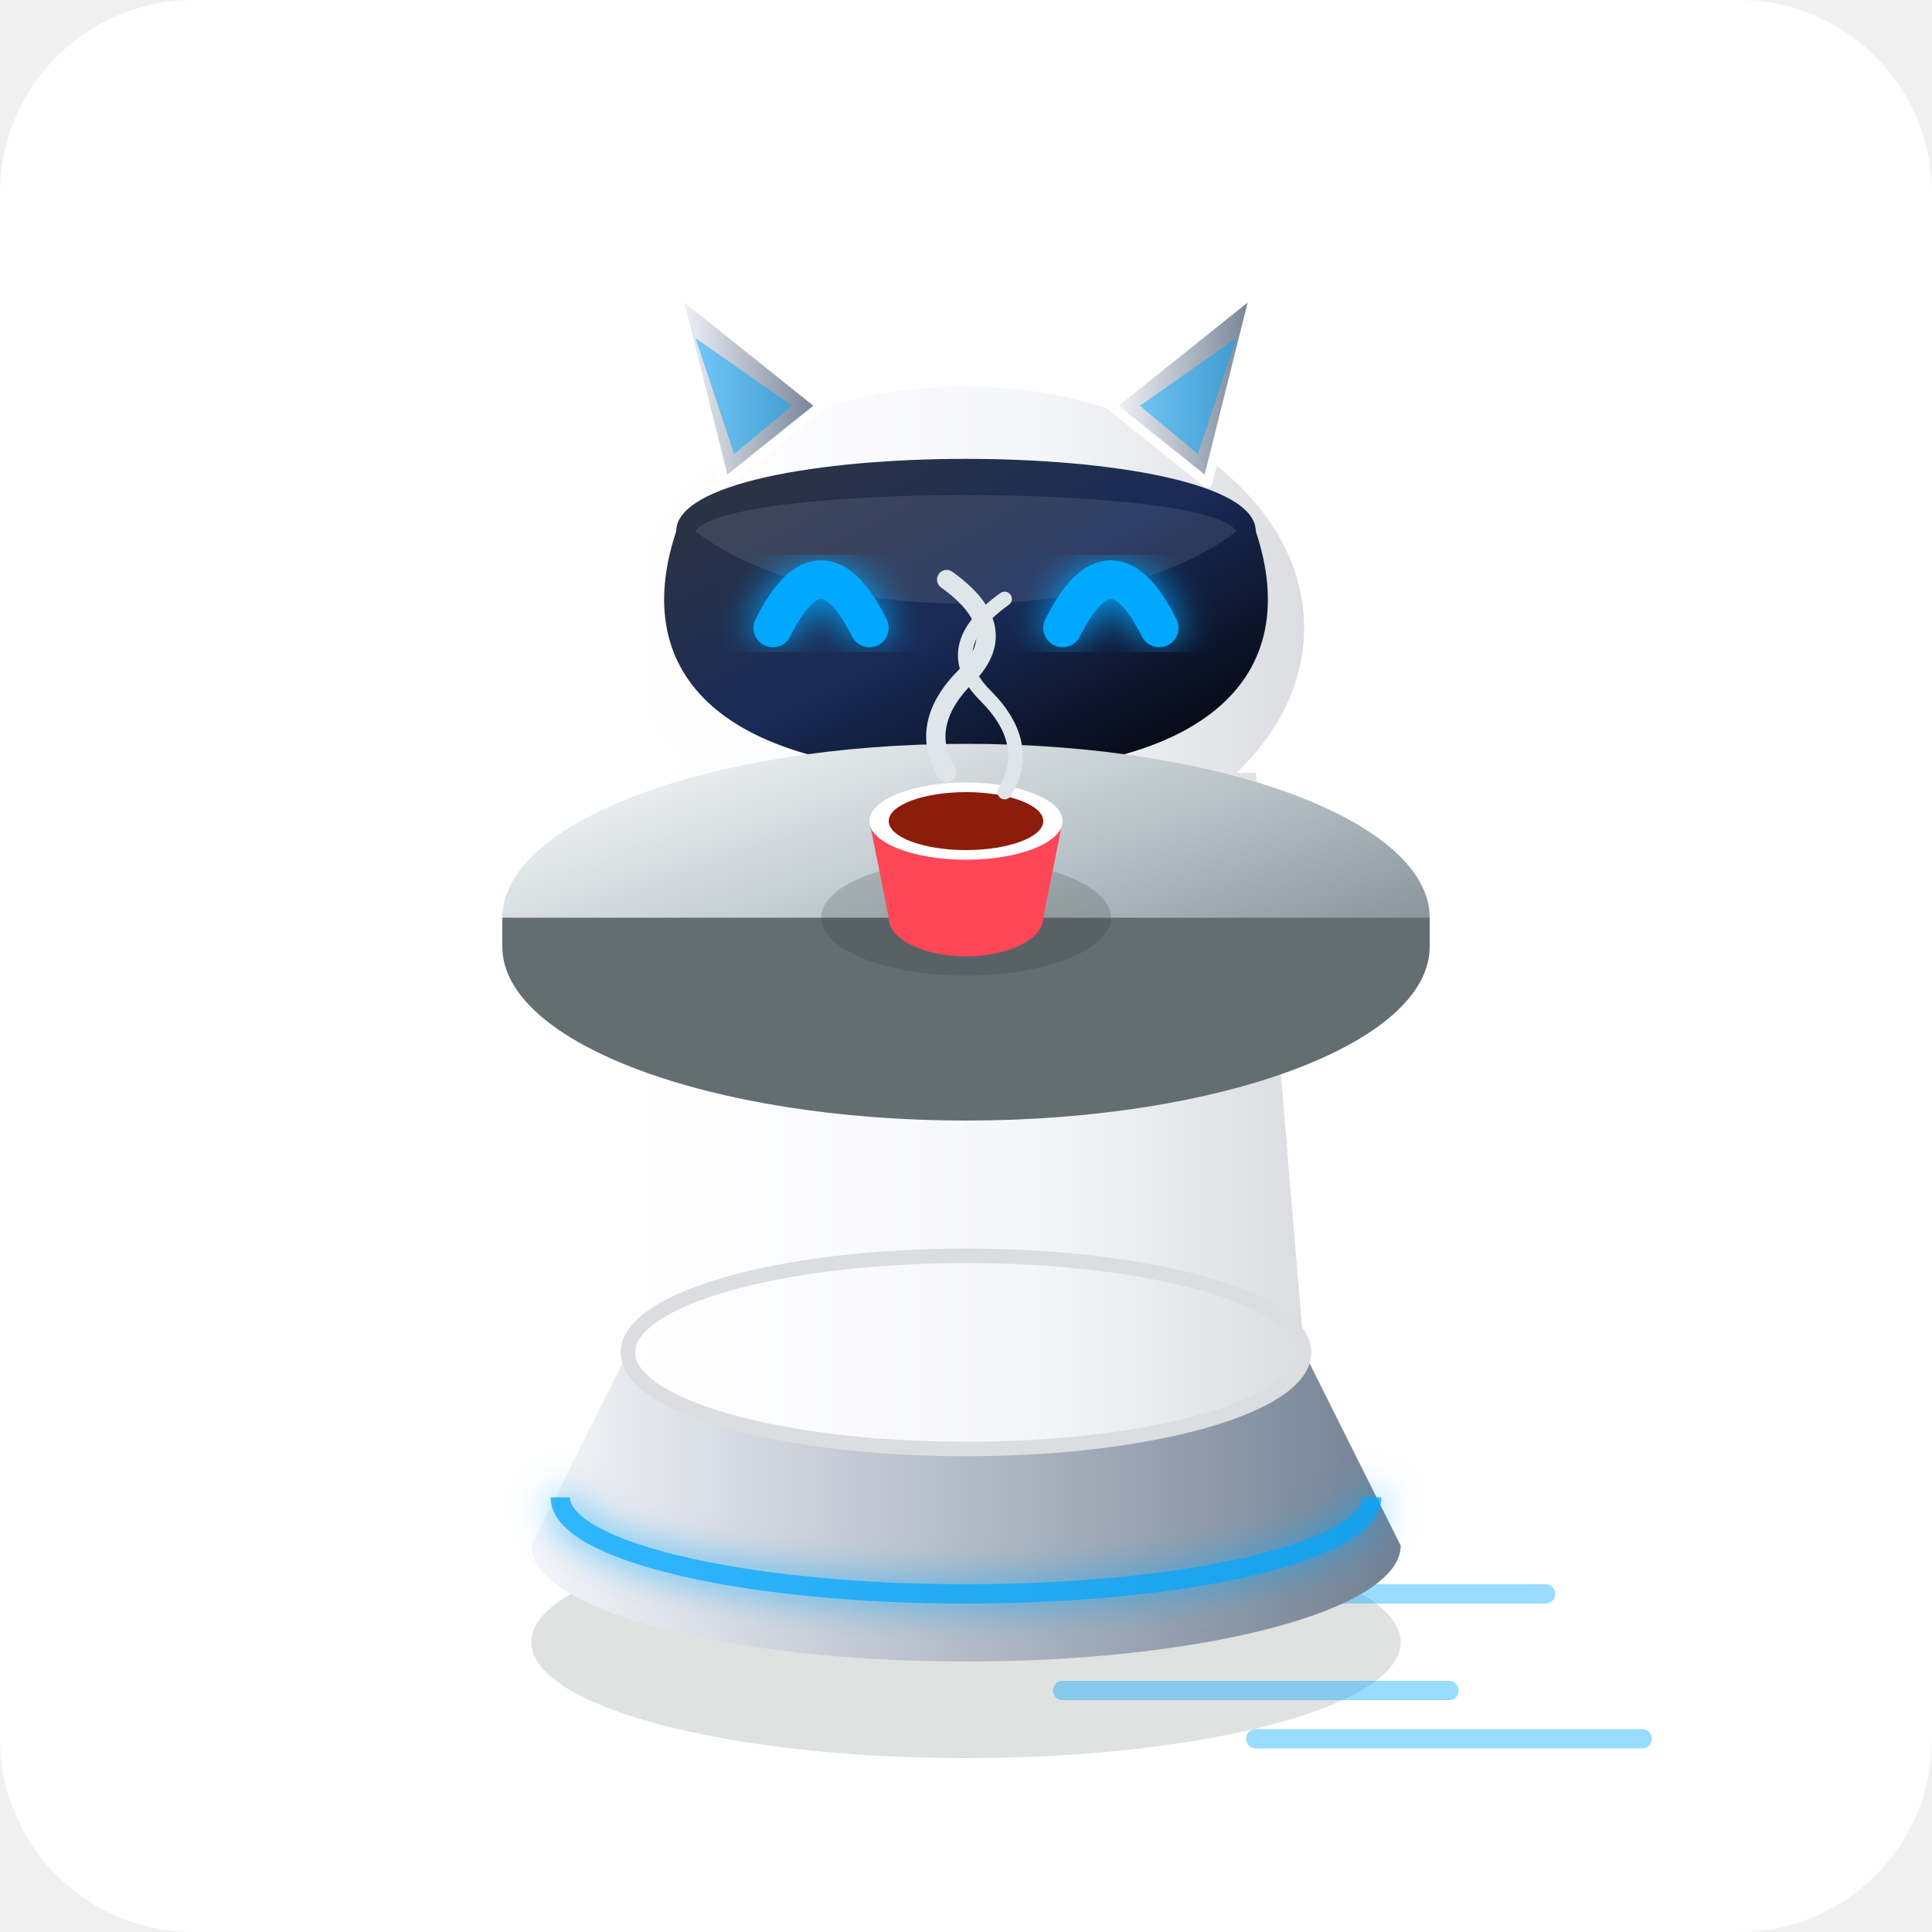
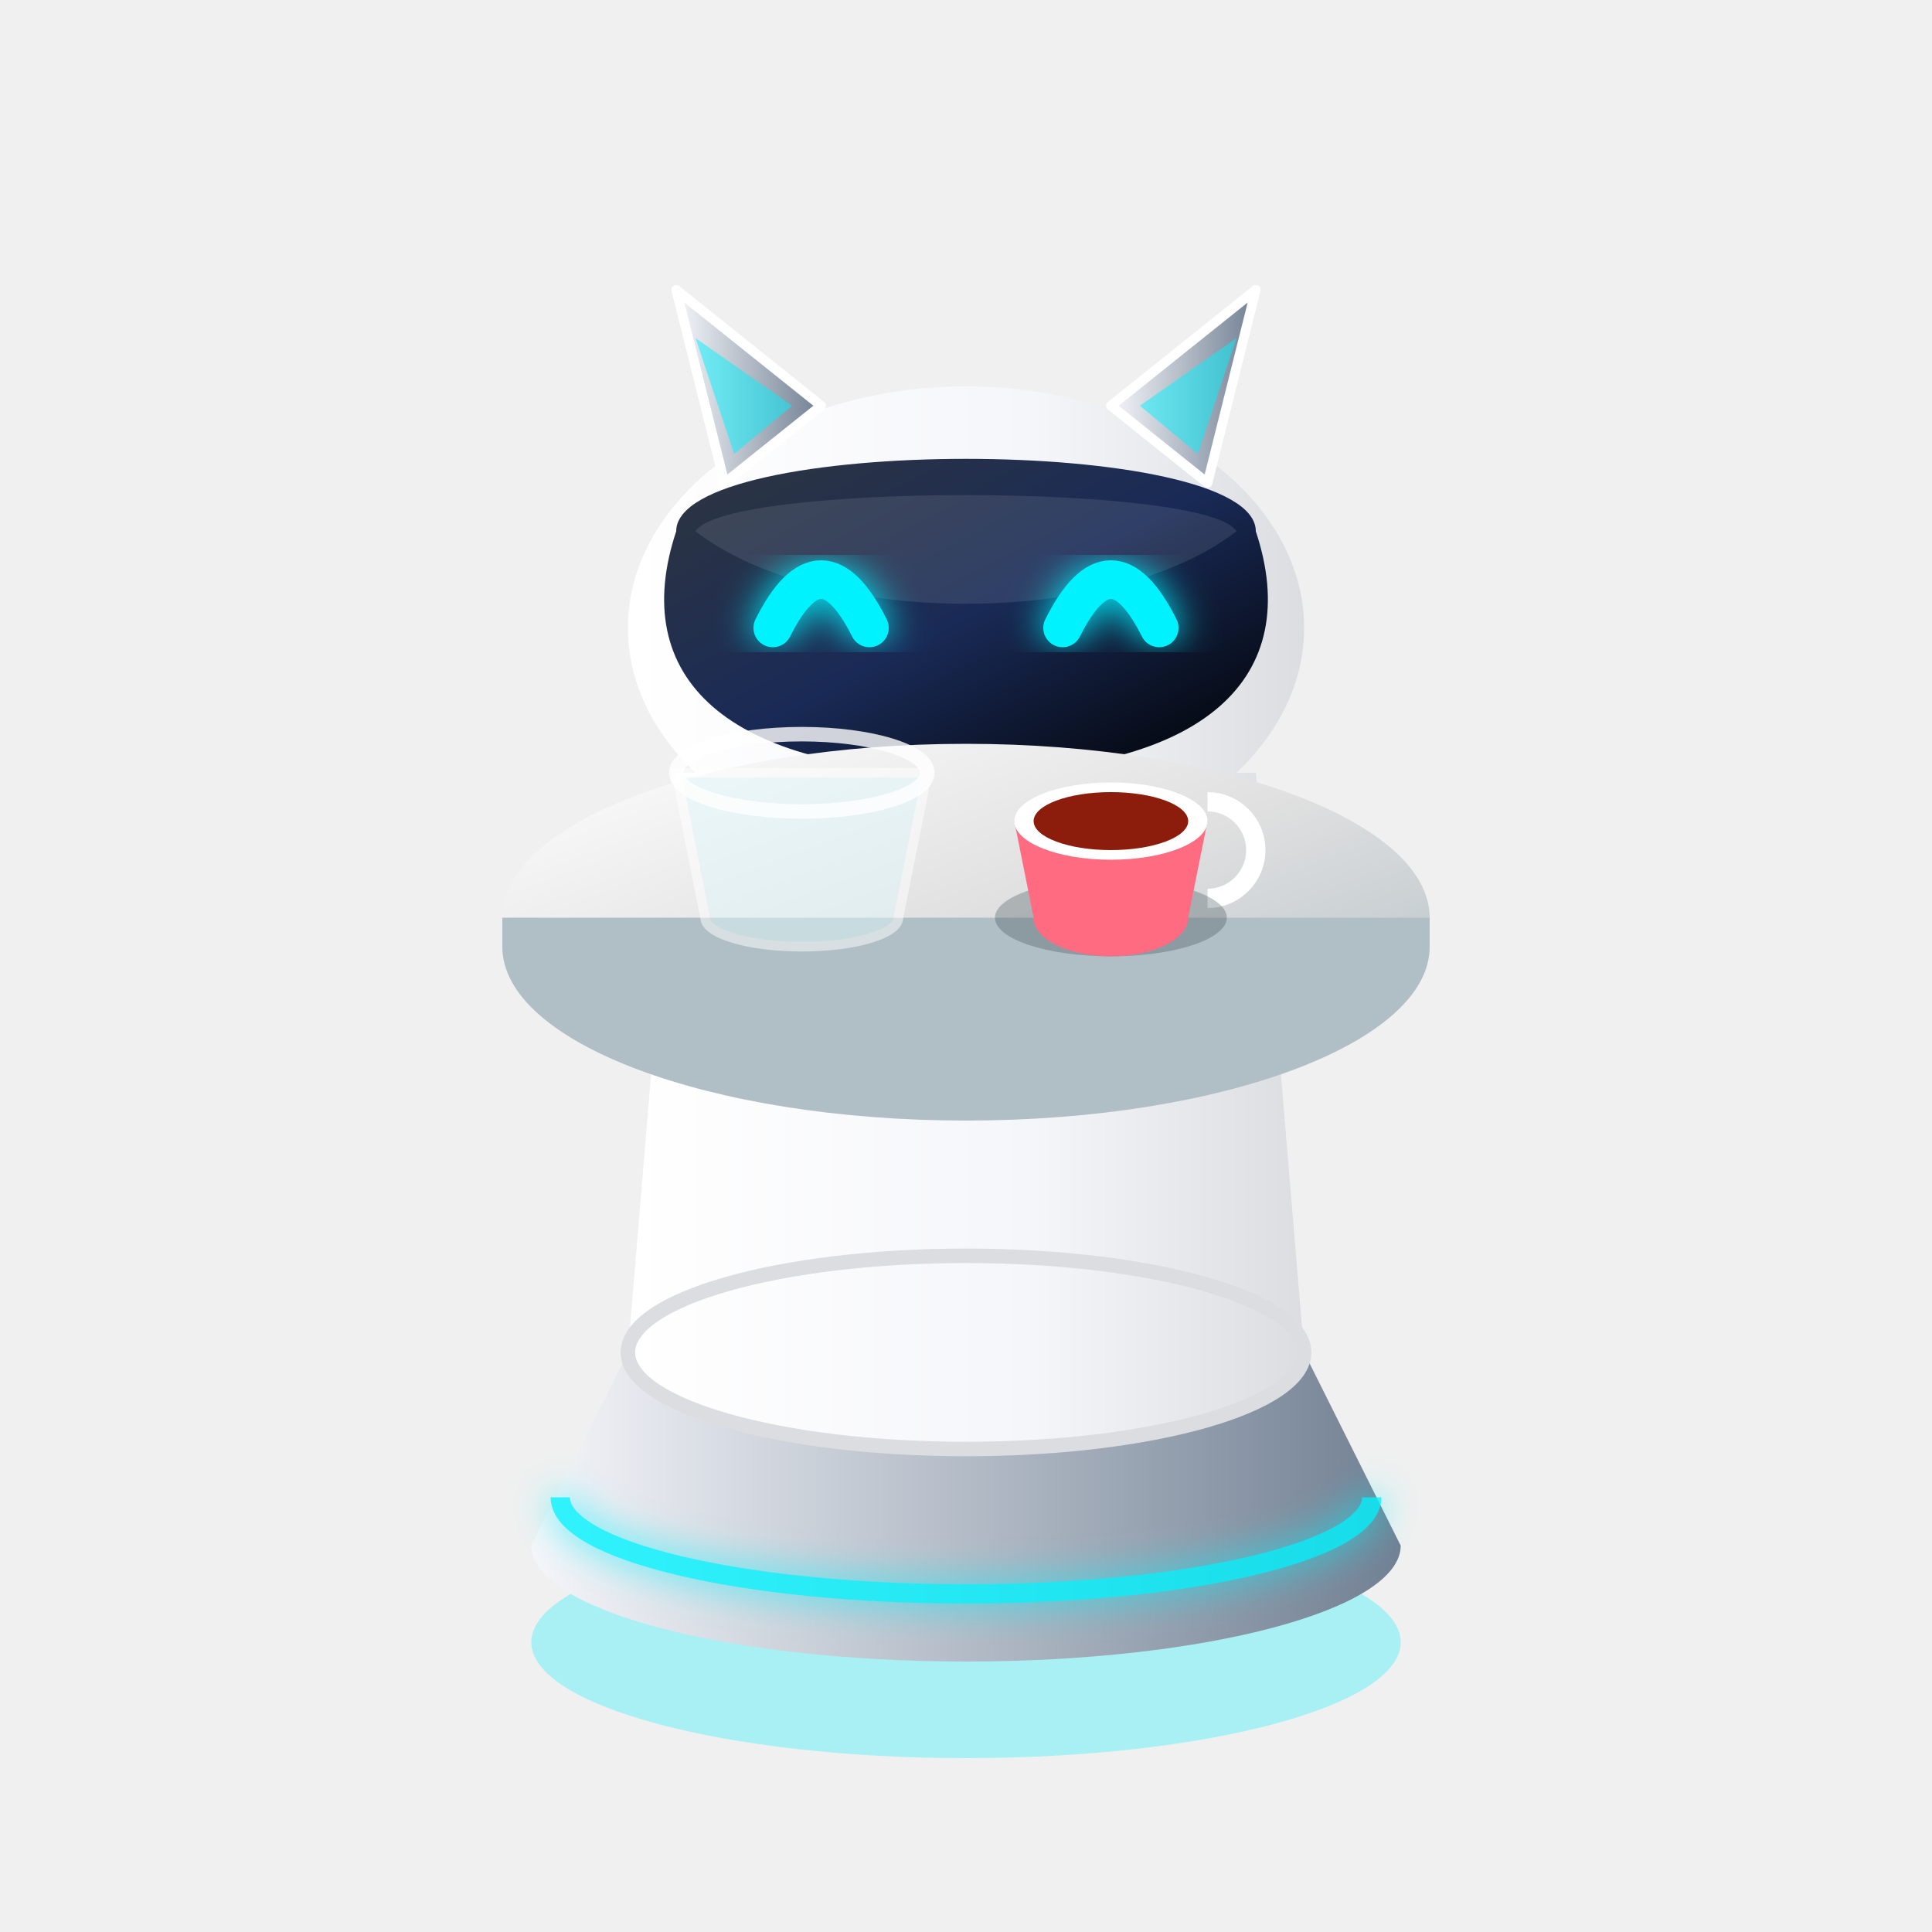
<svg xmlns="http://www.w3.org/2000/svg" viewBox="0 0 200 200" width="100%" height="100%">
  <defs>
+     <filter id="textbookShadowBlur" x="-50%" y="-50%" width="200%" height="200%">
+       <feGaussianBlur in="SourceGraphic" stdDeviation="12" />
+     </filter>
    <style>
-       /* 1. The Rolling Vibration (Simulates wheels on a floor) */
-       .rolling-chassis {
-         animation: rollVibrate 0.3s infinite alternate linear;
-         transform-origin: 100px 160px;
+ 
+       svg {
+         background: radial-gradient(circle at center, #ffffff 0%, #d9f2ff 100%);
+         /* Ensure it covers the full viewport without being constrained by viewBox layout */
+         width: 100vw;
+         height: 100vh;
+         margin: 0;
+         padding: 0;
+         overflow: hidden;
      }
- 
-       @keyframes rollVibrate {
-         0% { transform: translateY(0px) rotate(0deg); }
-         100% { transform: translateY(-1px) rotate(0.5deg); }
+     
+       svg { cursor: pointer; }
+       /* --- 5s NARRATIVE ANIMATION SEQUENCE --- */
+       /* Story: Robot rests (0-0.5s) to Wakes up and detects order (0.5-1.5s) to Rushes to deliver (1.5-3.5s) to Skids to halt and serves (3.5-5s) */
+       /* 1. The Rolling Chassis (Bumps along the ground) */
+       .rolling-chassis { transform-origin: 100px 160px; }
+       svg:hover .rolling-chassis {
+         animation: chassisDrive 5s cubic-bezier(0.4, 0, 0.2, 1) forwards;
      }
- 
-       /* 2. The Tray Balance (Counter-bounces to keep the drink steady) */
-       .tray-group {
-         animation: trayBalance 0.6s infinite alternate ease-in-out;
+       @keyframes chassisDrive {
+         0%, 14% { transform: translateY(0px) rotate(0deg); }
+         15%, 35% { transform: translateY(-2px) rotate(5deg); } /* Tilts forward to accelerate */
+         36%, 69% { transform: translateY(-1px) rotate(3deg); } /* Driving bumps */
+         70%, 75% { transform: translateY(0px) rotate(-3deg); } /* Skids to a halt, tilts back */
+         80%, 100% { transform: translateY(0px) rotate(0deg); } /* Settles to serve */
      }
- 
-       @keyframes trayBalance {
-         0% { transform: translateY(-1px); }
-         100% { transform: translateY(1px); }
+       /* 2. Gyroscopic Tray Balance */
+       .tray-group { transform-origin: 100px 95px; }
+       svg:hover .tray-group {
+         animation: trayLeveling 5s ease-in-out forwards;
      }
- 
-       /* 3. The Happy Eye Blink */
-       .happy-eyes {
-         animation: cuteBlink 4s infinite;
-         transform-origin: 85px 65px;
+       @keyframes trayLeveling {
+         0%, 14% { transform: rotate(0deg); }
+         15%, 35% { transform: rotate(-5deg); } /* Counter-tilts to keep drinks level during acceleration */
+         36%, 69% { transform: rotate(-3deg); }
+         70%, 75% { transform: rotate(3deg); } /* Counter-tilts for braking */
+         80%, 100% { transform: rotate(0deg); }
      }
- 
-       @keyframes cuteBlink {
-         0%, 46% { transform: scaleY(1); opacity: 1; }
-         48% { transform: scaleY(0.1); opacity: 0.8; } /* Quick blink */
-         50%, 96% { transform: scaleY(1); opacity: 1; } 
-         98% { transform: scaleY(0.1); opacity: 0.8; } 
-         100% { transform: scaleY(1); opacity: 1; }
+       /* 3. Expressions (Screen Face) */
+       .happy-eyes { transform-origin: 85px 65px; opacity: 1; }
+       .surprised-eyes { transform-origin: 85px 65px; opacity: 0; }
+       svg:hover .happy-eyes { animation: eyeSequenceHappy 5s forwards; }
+       svg:hover .surprised-eyes { animation: eyeSequenceSurprise 5s forwards; }
+       @keyframes eyeSequenceHappy {
+         0%, 9% { opacity: 0; transform: scaleY(0.1); } /* Asleep */
+         10%, 14% { opacity: 1; transform: scaleY(1); } /* Wakes up */
+         15%, 79% { opacity: 0; } /* Switches to active/surprised while working */
+         80%, 100% { opacity: 1; transform: scaleY(1); } /* Switches back to happy to serve */
      }
- 
-       /* 4. Ground Speed Lines (Creates the illusion of forward movement) */
-       .speed-line {
-         stroke-dasharray: 40 100;
-         animation: rushPast 1s linear infinite;
+       @keyframes eyeSequenceSurprise {
+         0%, 14% { opacity: 0; }
+         15%, 79% { opacity: 1; } /* Wide eyed while rushing */
+         80%, 100% { opacity: 0; }
      }
-       
-       .speed-line:nth-child(2) { animation-duration: 0.8s; animation-delay: 0.2s; }
-       .speed-line:nth-child(3) { animation-duration: 1.2s; animation-delay: 0.5s; }
- 
-       @keyframes rushPast {
-         0% { stroke-dashoffset: -50; opacity: 0; }
+       /* 4. Ground Speed Lines (Rushing effect) */
+       .speed-line { stroke-dasharray: 40 100; stroke-dashoffset: -50; opacity: 0; }
+       svg:hover .speed-line-1 { animation: rushLines 5s linear forwards; }
+       svg:hover .speed-line-2 { animation: rushLines 5s linear forwards; animation-delay: 0.2s; }
+       svg:hover .speed-line-3 { animation: rushLines 5s linear forwards; animation-delay: 0.1s; }
+       @keyframes rushLines {
+         15% { opacity: 0; stroke-dashoffset: -50; }
        20% { opacity: 1; }
-         80% { opacity: 1; }
-         100% { stroke-dashoffset: 150; opacity: 0; }
+         65% { opacity: 1; }
+         70%, 100% { stroke-dashoffset: 200; opacity: 0; } /* Lines stop moving as robot brakes */
      }
- 
-       /* 5. Steaming Coffee */
-       .steam {
-         animation: riseSteam 2s infinite ease-in;
+       /* 5. Steaming Coffee (Reacts to physics) */
+       .steam-1, .steam-2 { opacity: 0; }
+       svg:hover .steam-1 { animation: steamRise 5s forwards ease-in; }
+       svg:hover .steam-2 { animation: steamRise 5s forwards ease-in; animation-delay: 0.5s; }
+       @keyframes steamRise {
+         0%, 14% { opacity: 0; transform: translateY(0px) scale(0.8); }
+         15%, 69% { opacity: 0; } /* Blown away by speed */
+         80% { opacity: 0.6; transform: translateY(-5px); } /* Reforms after stopping */
+         100% { transform: translateY(-20px) scale(1.2); opacity: 0; }
      }
- 
-       @keyframes riseSteam {
-         0% { transform: translateY(0px) scale(0.8); opacity: 0; }
-         50% { opacity: 0.6; }
-         100% { transform: translateY(-15px) scale(1.2); opacity: 0; }
+       /* Coffee spill drops (physics detail during sudden stop) */
+       .coffee-drop { opacity: 0; transform-origin: 100px 85px; }
+       svg:hover .coffee-drop { animation: spillDrop 5s cubic-bezier(0.25, 1, 0.5, 1) forwards; }
+       @keyframes spillDrop {
+         0%, 69% { opacity: 0; transform: translate(0,0) scale(1); }
+         70% { opacity: 1; transform: translate(15px, -15px) scale(1.5); } /* Splash up on brake */
+         75%, 100% { opacity: 0; transform: translate(25px, 10px) scale(0); } /* Fall down */
      }
-     </style>
+       </style>
    <linearGradient id="whitePlastic" x1="0%" y1="0%" x2="100%" y2="0%">
      <stop offset="0%" stop-color="#ffffff" />
      <stop offset="60%" stop-color="#f5f6fa" />
      <stop offset="100%" stop-color="#dcdde1" />
    </linearGradient>
    <linearGradient id="whitePlasticDark" x1="0%" y1="0%" x2="100%" y2="0%">
      <stop offset="0%" stop-color="#f5f6fa" />
      <stop offset="100%" stop-color="#718093" />
    </linearGradient>
    <linearGradient id="screenGlass" x1="0%" y1="0%" x2="100%" y2="100%">
      <stop offset="0%" stop-color="#2f3640" />
      <stop offset="50%" stop-color="#192a56" />
      <stop offset="100%" stop-color="#000000" />
    </linearGradient>
    <filter id="neonBlue" x="-50%" y="-50%" width="200%" height="200%">
      <feGaussianBlur in="SourceGraphic" stdDeviation="2" result="coloredBlur" />
      <feMerge>
        <feMergeNode in="coloredBlur" />
        <feMergeNode in="SourceGraphic" />
      </feMerge>
    </filter>
    <linearGradient id="metalTray" x1="0%" y1="0%" x2="100%" y2="100%">
      <stop offset="0%" stop-color="#ffffff" />
-       <stop offset="50%" stop-color="#b2bec3" />
-       <stop offset="100%" stop-color="#636e72" />
+       <stop offset="50%" stop-color="#e0e0e0" />
+       <stop offset="100%" stop-color="#b0bec5" />
    </linearGradient>
  </defs>
-   <rect width="200" height="200" fill="#ffffff" rx="20" />
-   <ellipse cx="100" cy="170" rx="45" ry="12" fill="#2d3436" opacity="0.15" />
-   <g stroke="#00a8ff" stroke-width="2" stroke-linecap="round" opacity="0.4">
-     <line x1="160" y1="165" x2="40" y2="165" class="speed-line" />
-     <line x1="150" y1="175" x2="30" y2="175" class="speed-line" />
-     <line x1="170" y1="180" x2="50" y2="180" class="speed-line" />
+   <ellipse cx="100" cy="170" rx="45" ry="12" fill="#00f2fe" opacity="0.3" />
+   <g stroke="#00f2fe" stroke-width="2" stroke-linecap="round" opacity="0.4">
+     <line x1="160" y1="165" x2="40" y2="165" class="speed-line speed-line-1" />
+     <line x1="150" y1="175" x2="30" y2="175" class="speed-line speed-line-2" />
+     <line x1="170" y1="180" x2="50" y2="180" class="speed-line speed-line-3" />
  </g>
  <g class="rolling-chassis">
    <path d="M 65 140 L 55 160 A 45 12 0 0 0 145 160 L 135 140 Z" fill="url(#whitePlasticDark)" />
-     <path d="M 58 155 A 42 10 0 0 0 142 155" fill="none" stroke="#00a8ff" stroke-width="2" filter="url(#neonBlue)" opacity="0.8" />
+     <path d="M 58 155 A 42 10 0 0 0 142 155" fill="none" stroke="#00f2fe" stroke-width="2" filter="url(#neonBlue)" opacity="0.8" />
    <path d="M 70 80 L 65 140 A 35 10 0 0 0 135 140 L 130 80 Z" fill="url(#whitePlastic)" />
    <ellipse cx="100" cy="140" rx="35" ry="10" fill="none" stroke="#dcdde1" stroke-width="1.5" />
    <ellipse cx="100" cy="65" rx="35" ry="25" fill="url(#whitePlastic)" />
    <path d="M 75 50 L 70 30 L 85 42 Z" fill="url(#whitePlasticDark)" stroke="#ffffff" stroke-width="1" stroke-linejoin="round" />
-     <path d="M 76 47 L 72 35 L 82 42 Z" fill="#00a8ff" opacity="0.5" />
+     <path d="M 76 47 L 72 35 L 82 42 Z" fill="#00f2fe" opacity="0.5" />
    <path d="M 125 50 L 130 30 L 115 42 Z" fill="url(#whitePlasticDark)" stroke="#ffffff" stroke-width="1" stroke-linejoin="round" />
-     <path d="M 124 47 L 128 35 L 118 42 Z" fill="#00a8ff" opacity="0.5" />
+     <path d="M 124 47 L 128 35 L 118 42 Z" fill="#00f2fe" opacity="0.5" />
    <path d="M 70 55 C 70 45, 130 45, 130 55 C 135 70, 125 80, 100 80 C 75 80, 65 70, 70 55 Z" fill="url(#screenGlass)" />
    <path d="M 72 55 C 75 50, 125 50, 128 55 C 115 65, 85 65, 72 55 Z" fill="#ffffff" opacity="0.1" />
-     <g class="happy-eyes" fill="none" stroke="#00a8ff" stroke-width="4" stroke-linecap="round" stroke-linejoin="round" filter="url(#neonBlue)">
+     <g class="happy-eyes" fill="none" stroke="#00f2fe" stroke-width="4" stroke-linecap="round" stroke-linejoin="round" filter="url(#neonBlue)">
      <path d="M 80 65 Q 85 55 90 65" />
      <path d="M 110 65 Q 115 55 120 65" />
    </g>
+     <g class="surprised-eyes" fill="none" stroke="#00f2fe" stroke-width="4" stroke-linecap="round" filter="url(#neonBlue)">
+       <ellipse cx="85" cy="60" rx="5" ry="8" />
+       <ellipse cx="115" cy="60" rx="5" ry="8" />
+     </g>
    <g class="tray-group">
-       <ellipse cx="100" cy="100" rx="45" ry="15" fill="#2d3436" opacity="0.2" />
+       <ellipse cx="100" cy="100" rx="45" ry="15" fill="#37474f" opacity="0.2" />
      <ellipse cx="100" cy="95" rx="48" ry="18" fill="url(#metalTray)" />
-       <path d="M 52 95 L 52 98 A 48 18 0 0 0 148 98 L 148 95 Z" fill="#636e72" />
-       <ellipse cx="100" cy="95" rx="15" ry="6" fill="#2d3436" opacity="0.2" />
-       <path d="M 90 85 L 92 95 A 8 4 0 0 0 108 95 L 110 85 Z" fill="#ff4757" />
-       <ellipse cx="100" cy="85" rx="10" ry="4" fill="#ffffff" />
-       <ellipse cx="100" cy="85" rx="8" ry="3" fill="#8c1c0b" />
-       <path d="M 98 80 Q 95 75 100 70 T 98 60" fill="none" stroke="#dfe6e9" stroke-width="2" stroke-linecap="round" class="steam" />
-       <path d="M 104 82 Q 107 77 102 72 T 104 62" fill="none" stroke="#dfe6e9" stroke-width="1.5" stroke-linecap="round" class="steam" style="animation-delay: 1s;" />
+       <path d="M 52 95 L 52 98 A 48 18 0 0 0 148 98 L 148 95 Z" fill="#b0bec5" />
+       <path d="M 70 80 L 73 95 A 10 3 0 0 0 93 95 L 96 80 Z" fill="#e0f7fa" opacity="0.5" stroke="#ffffff" stroke-width="1" />
+       <ellipse cx="83" cy="80" rx="13" ry="4" fill="none" stroke="#ffffff" stroke-width="1.5" opacity="0.8" />
+       <path d="M 125 83 A 5 5 0 0 1 125 93" fill="none" stroke="#ffffff" stroke-width="2" />
+       <ellipse cx="115" cy="95" rx="12" ry="4" fill="#37474f" opacity="0.3" />
+       <path d="M 105 85 L 107 95 A 8 4 0 0 0 123 95 L 125 85 Z" fill="#ff6b81" />
+       <ellipse cx="115" cy="85" rx="10" ry="4" fill="#ffffff" />
+       <ellipse cx="115" cy="85" rx="8" ry="3" fill="#8c1c0b" />
+       <circle cx="120" cy="85" r="2" fill="#8c1c0b" class="coffee-drop" />
+       <circle cx="115" cy="83" r="1" fill="#8c1c0b" class="coffee-drop" style="animation-duration: 4.8s;" />
+       <path d="M 112 80 Q 109 75 114 70 T 112 60" fill="none" stroke="#fdfbfb" stroke-width="2" stroke-linecap="round" class="steam-1" />
+       <path d="M 118 82 Q 121 77 116 72 T 118 62" fill="none" stroke="#fdfbfb" stroke-width="1.5" stroke-linecap="round" class="steam-2" />
    </g>
  </g>
</svg>
